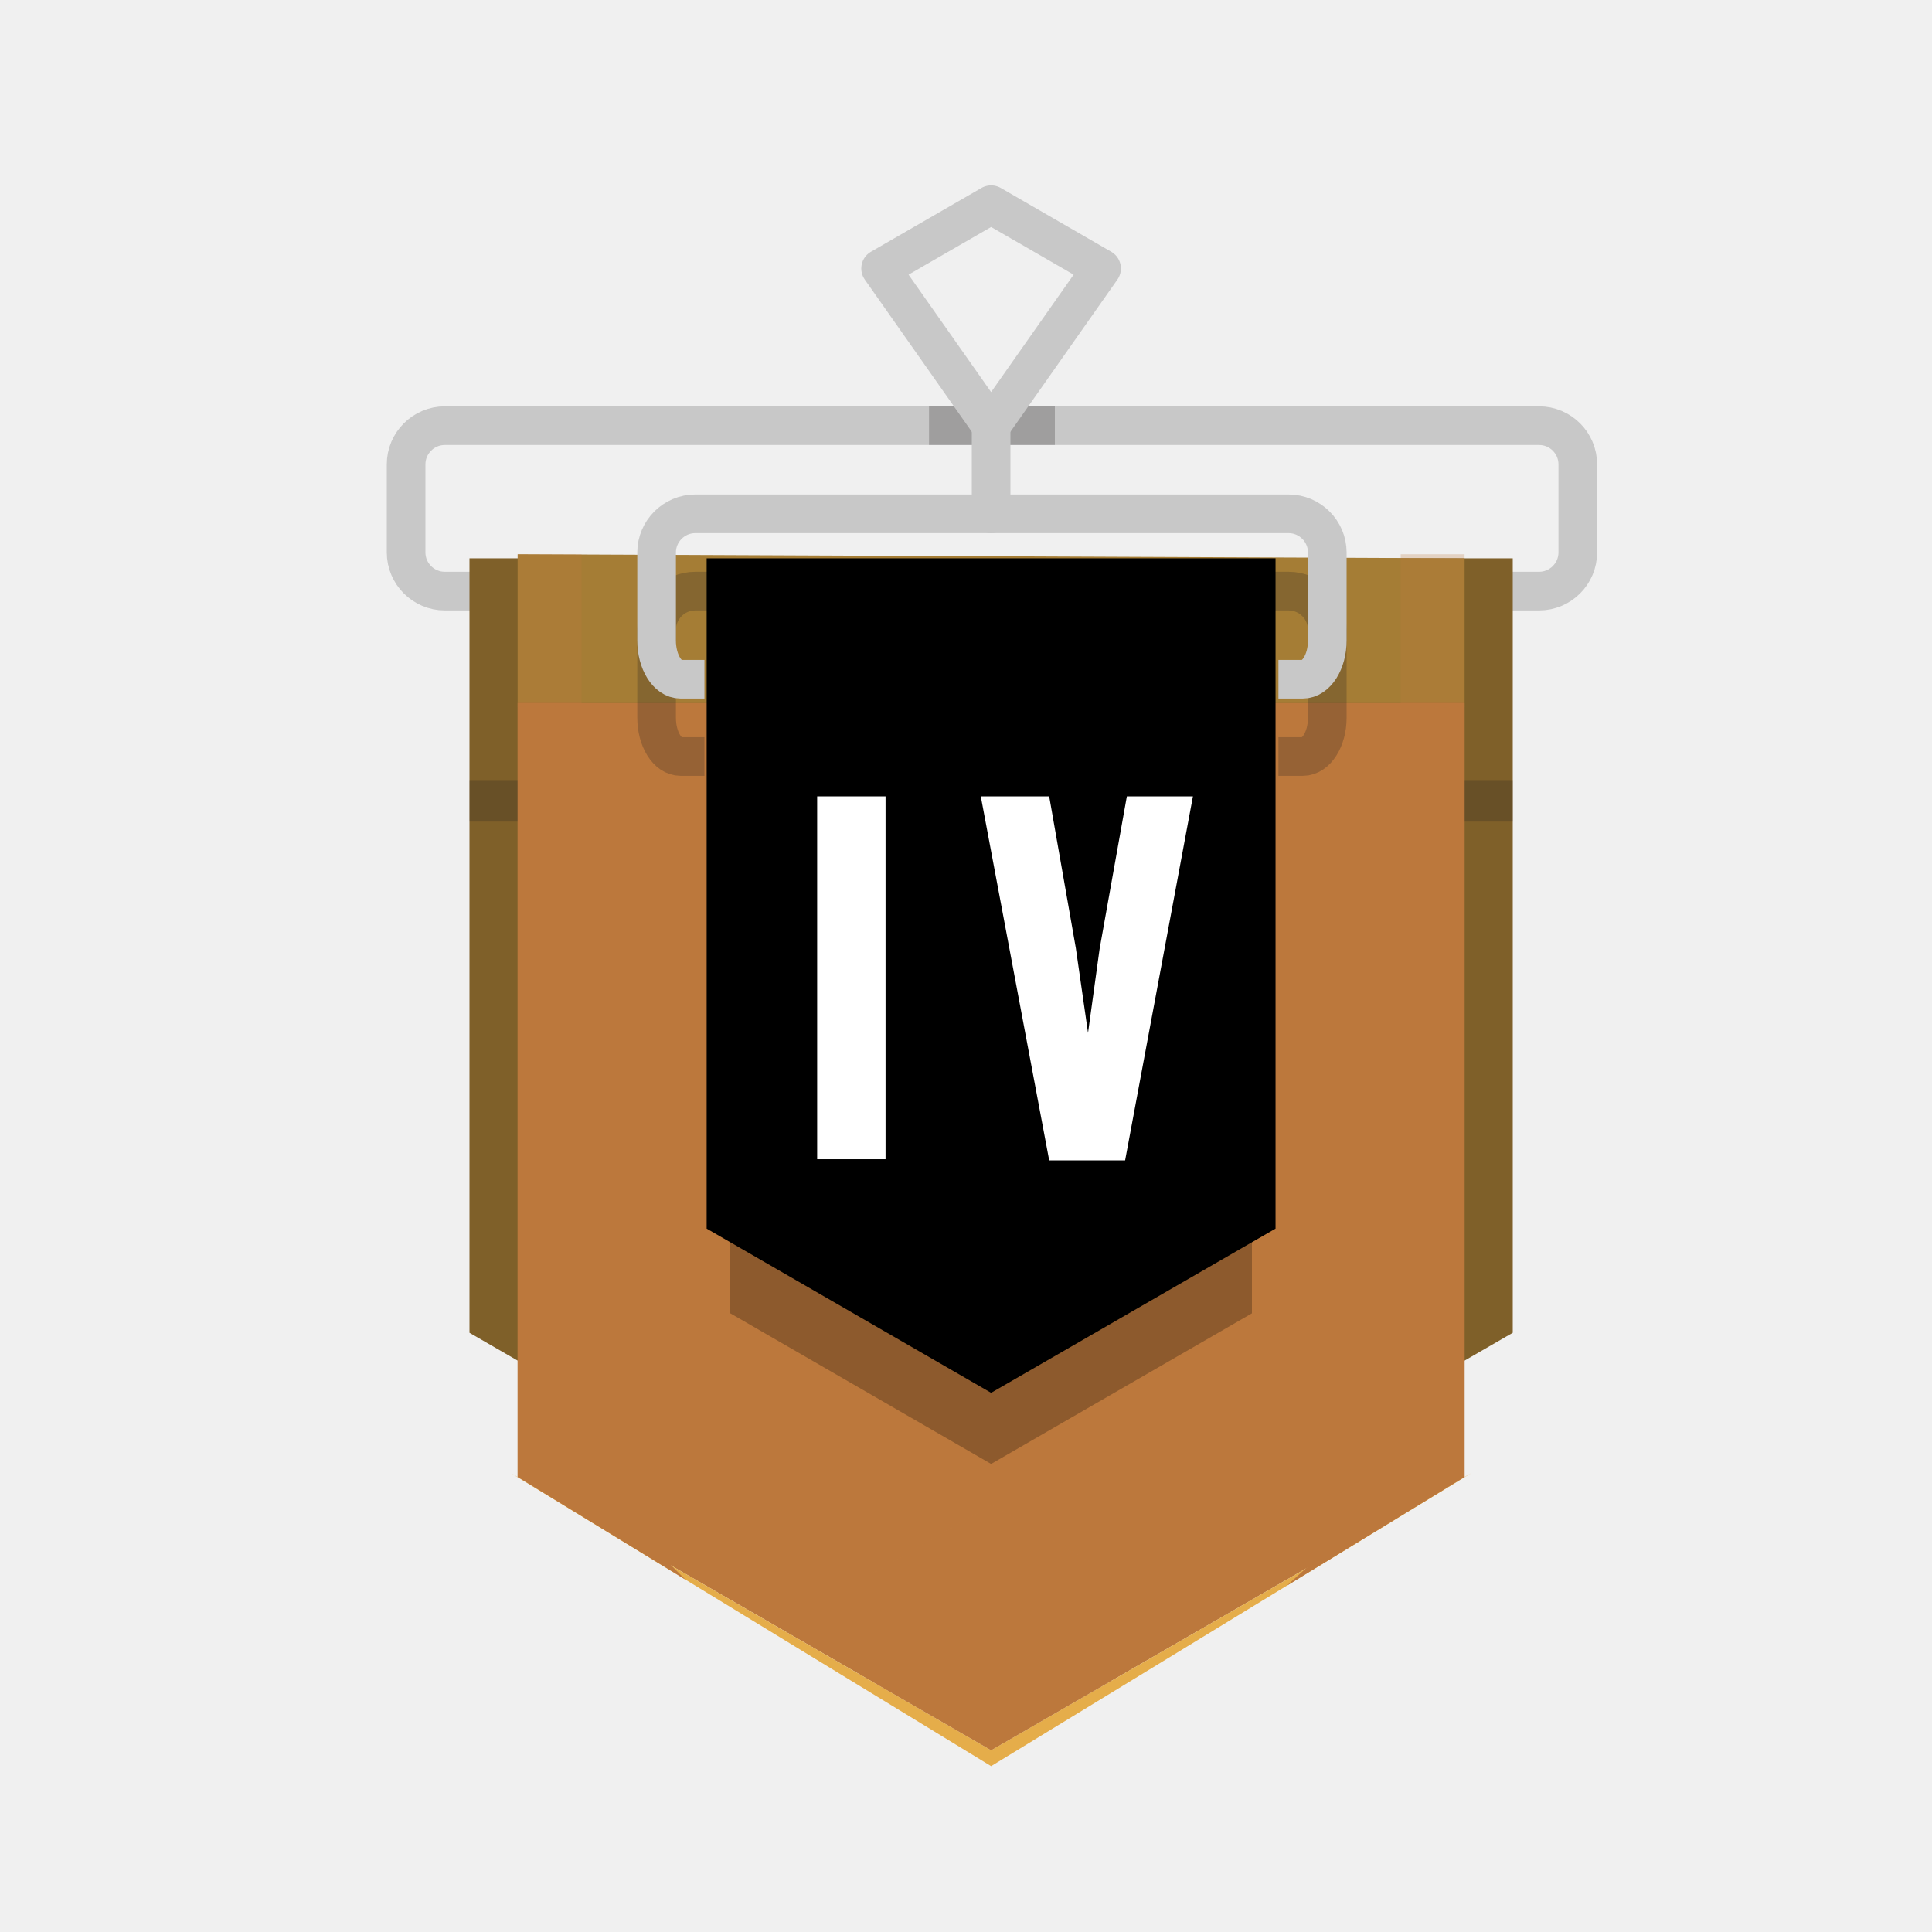
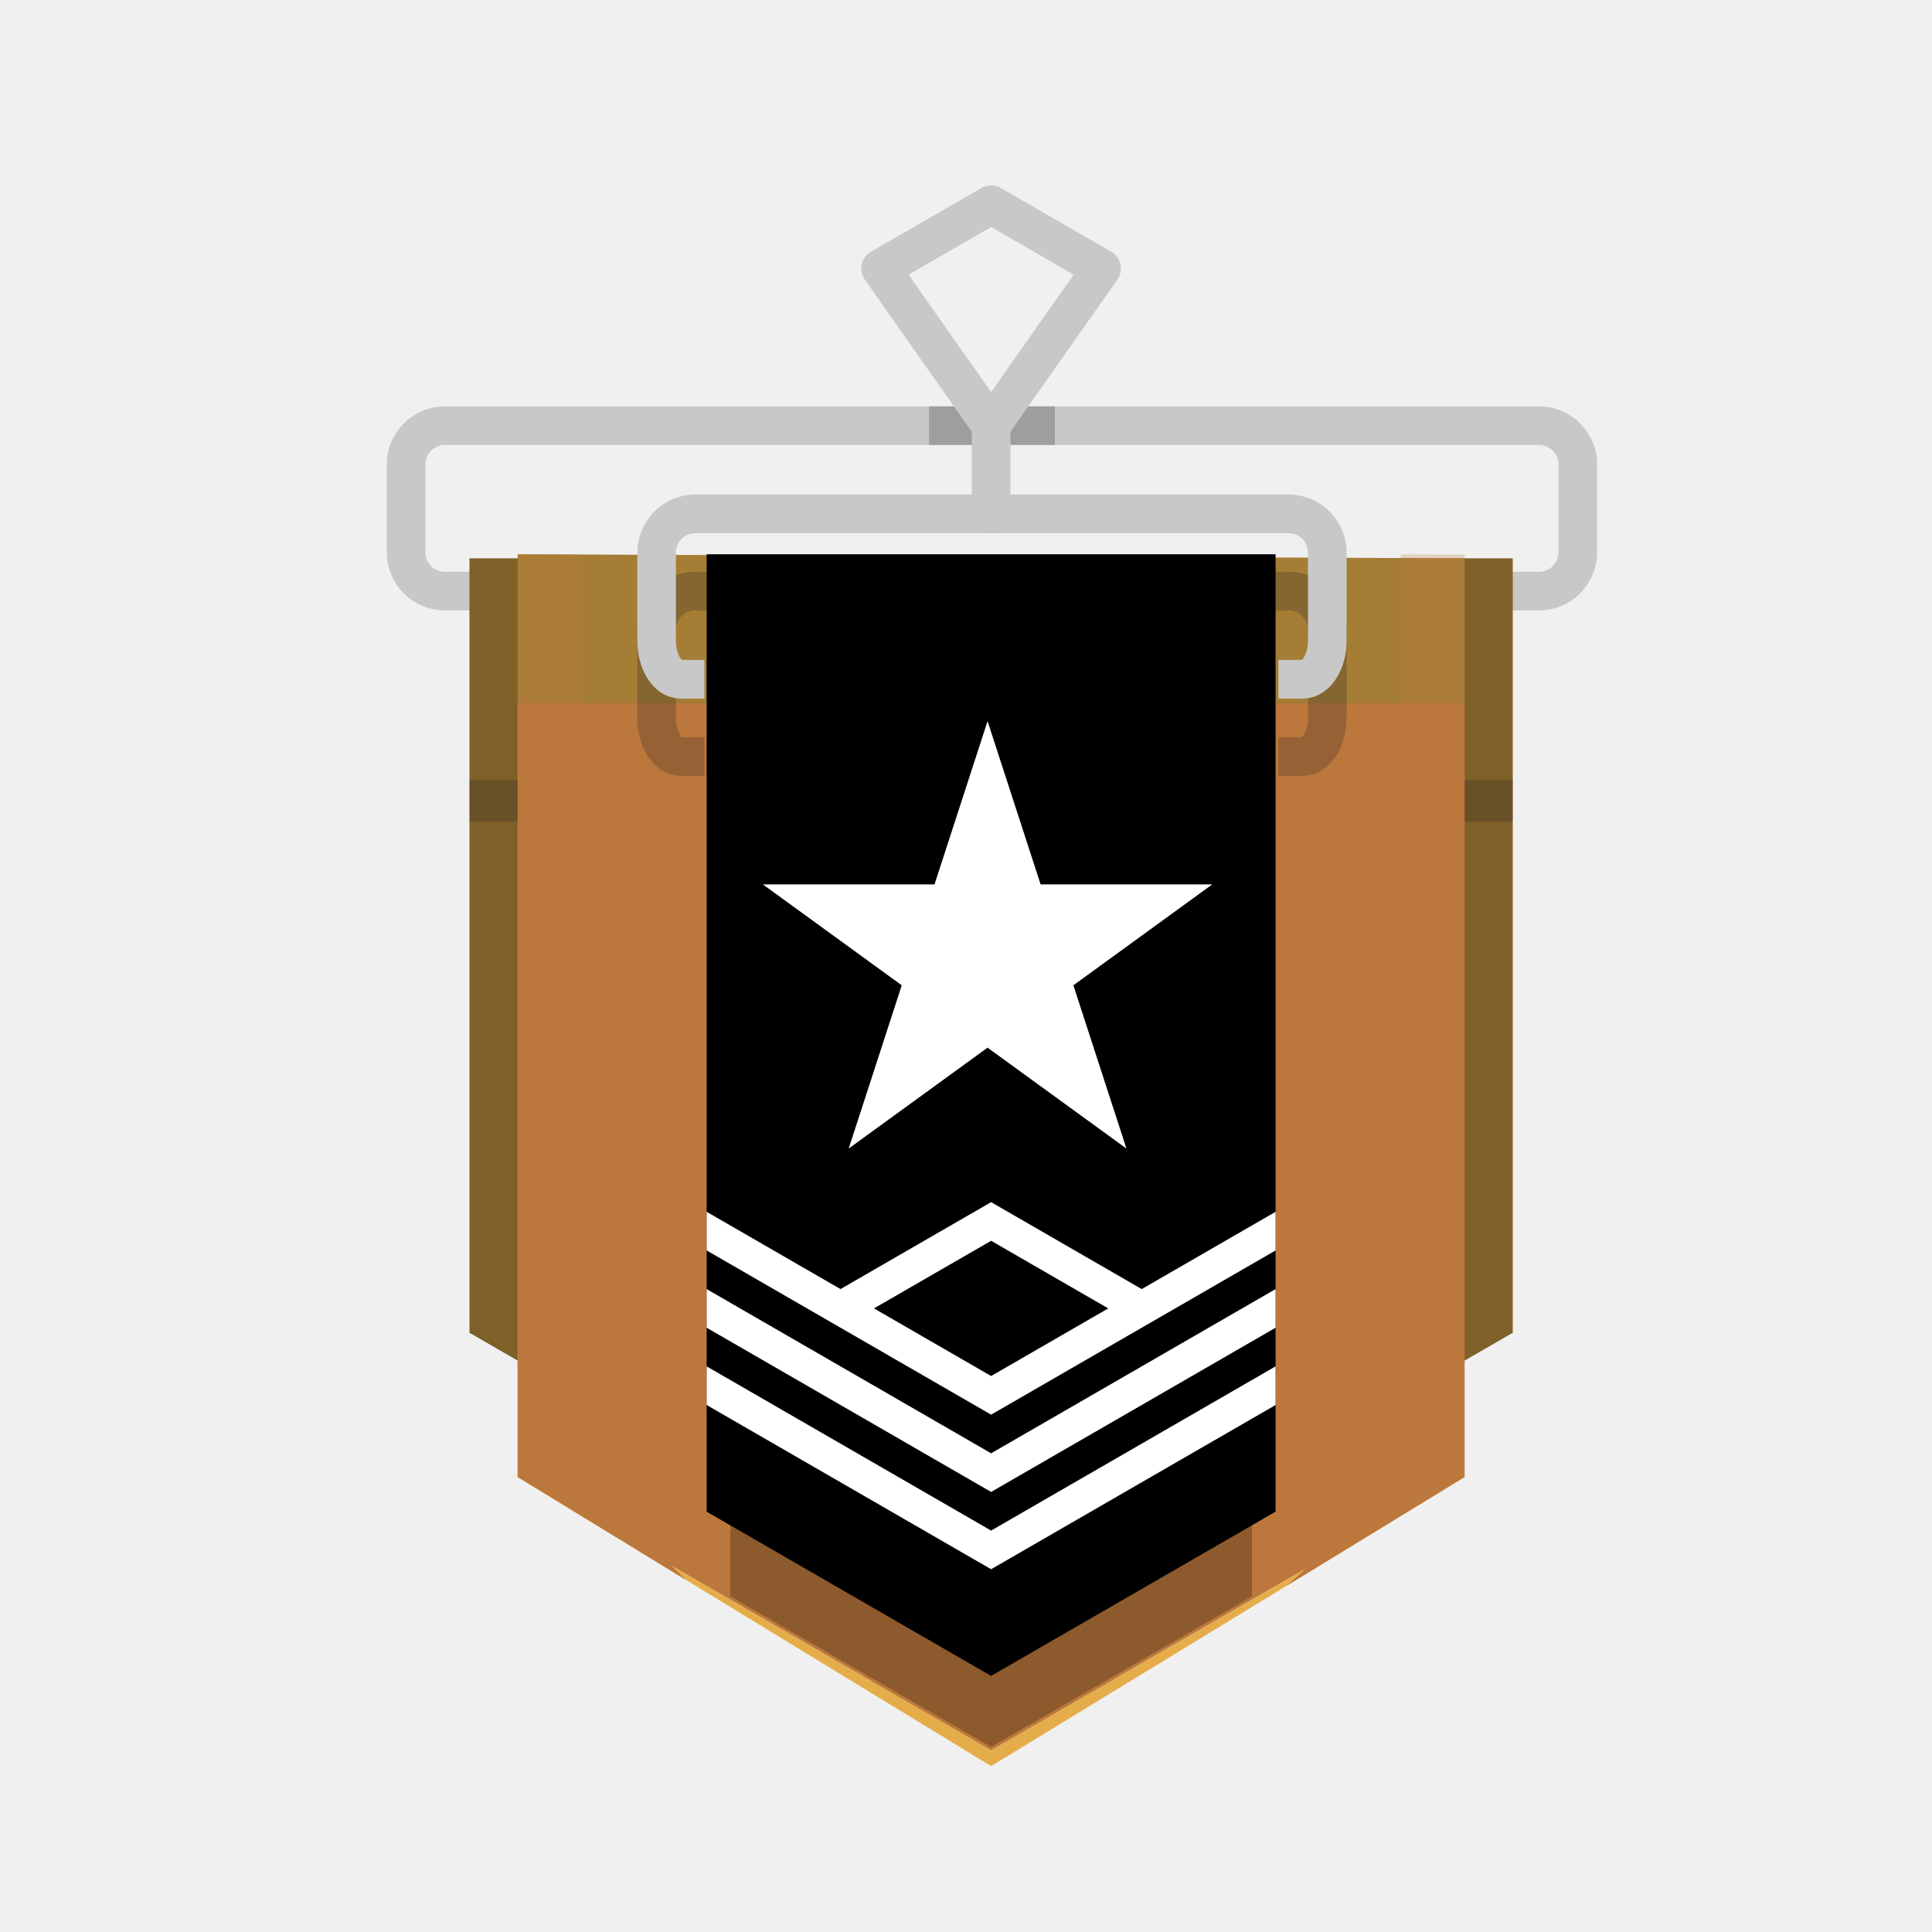
<svg xmlns="http://www.w3.org/2000/svg" xmlns:xlink="http://www.w3.org/1999/xlink" version="1.1" x="0px" y="0px" width="500px" height="500px" viewBox="0 0 500 500" enable-background="new 0 0 500 500" xml:space="preserve">
  <symbol id="League_x5F_Bronze_1_" viewBox="-250.5 -250.36 501 501">
    <polygon opacity="0" fill="#BC783C" points="173.2,-100.64 0,-200.64 -173.21,-100.64 -173.21,99.36 0,199.36 173.2,99.36  " />
    <g>
      <path fill="none" stroke="#C8C8C8" stroke-width="10" stroke-linecap="round" stroke-linejoin="round" stroke-miterlimit="10" d="    M141.83,99.36c5.5,0,10,4.5,10,10l0,22.81c0,5.5-4.5,10-10,10H-141.4c-5.5,0-10-4.5-10-10l0-22.81c0-5.5,4.5-10,10-10H141.83z" />
    </g>
    <polygon opacity="0" fill="none" stroke="#231F20" stroke-miterlimit="10" points="250,-249.86 -250,-249.86 -250,250.14    250,250.14  " />
    <polygon fill="#7F6029" points="-135,-92.59 0,-170.53 135,-92.59 135,107.84 -135,107.84  " />
    <polyline fill="#A57D35" points="122.53,107.84 122.53,70.38 -122.53,70.38 -122.53,108.9  " />
    <polygon fill="#BC783C" points="-122.53,-129.9 0,-200.64 122.53,-129.9 122.53,70.38 -122.53,70.38  " />
    <polygon opacity="0.25" fill="#231F20" points="-122.53,39.7 -135,39.7 -135,50.45 -122.53,50.45  " />
    <polygon opacity="0.25" fill="#231F20" points="135,39.7 122.53,39.7 122.53,50.45 135,50.45  " />
    <polygon fill="#E5AD4A" points="124.4,-128.82 0,-200.64 -124.41,-128.82 0,-204.74  " />
    <path fill="#BC783C" d="M-122.53-129.9l43.44-26.58L-106-129.59V70.38h-16.53V-129.9z M106,70.38v-201.72l-29.52-26.73l46.04,28.16   V70.38H106z" />
    <g>
      <g opacity="0.25">
        <path fill="none" stroke="#231F20" stroke-width="10" stroke-linejoin="round" stroke-miterlimit="10" d="M74.36,56.55     c0,0,2.84,0,6.32,0s6.32,4.5,6.32,10l0,22.81c0,5.5-4.5,10-10,10H-76.57c-5.5,0-10-4.5-10-10l0-22.81c0-5.5,2.79-10,6.19-10     s6.19,0,6.19,0" />
      </g>
      <g opacity="0.25">
        <line fill="none" stroke="#231F20" stroke-width="10" stroke-linejoin="round" stroke-miterlimit="10" x1="16.5" y1="142.17" x2="-16.07" y2="142.17" />
      </g>
      <line fill="none" stroke="#C8C8C8" stroke-width="10" stroke-linecap="round" stroke-linejoin="round" stroke-miterlimit="10" x1="0" y1="142.17" x2="0" y2="119.36" />
      <polygon fill="none" stroke="#C8C8C8" stroke-width="10" stroke-linecap="round" stroke-linejoin="round" stroke-miterlimit="10" points="    0,142.17 -28.6,182.85 0,199.36 28.59,182.85   " />
      <g>
        <path fill="none" stroke="#C8C8C8" stroke-width="10" stroke-linejoin="round" stroke-miterlimit="10" d="M74.36,76.55     c0,0,2.84,0,6.32,0s6.32,4.5,6.32,10l0,22.81c0,5.5-4.5,10-10,10H-76.57c-5.5,0-10-4.5-10-10l0-22.81c0-5.5,2.79-10,6.19-10     s6.19,0,6.19,0" />
      </g>
    </g>
    <path opacity="0.25" fill="#BC783C" d="M-106,69.46v39.44h-16.53V69.4 M122.53,69.4v39.5H106V69.12" />
    <polygon opacity="0.5" fill="#BC783C" points="-30.71,-154.88 0,-137.15 30.71,-154.88 30.71,-182.91 0,-200.64 -30.71,-182.91     " />
  </symbol>
-   <symbol id="Position_x5F_4" viewBox="-250.5 -250.5 501 501">
-     <polygon opacity="0.25" points="67.5,-87.55 67.5,37.03 0,37.03 -67.5,37.03 -67.5,-87.55 0,-126.53  " />
-     <polygon opacity="0" fill="none" stroke="#FF0000" stroke-width="10" stroke-miterlimit="10" points="-173.21,99.22 0,199.22    173.21,99.22 173.21,-100.78 0,-200.78 -173.21,-100.78  " />
-     <polygon opacity="0" fill="none" stroke="#FF0000" stroke-width="10" stroke-miterlimit="10" points="-142.03,-82.78 0,-0.78    142.03,-82.78 142.03,-82.78 0,-164.78 -142.03,-82.78  " />
+   <symbol id="Position_x5F_1_3_" viewBox="-250.5 -250.5 501 501">
+     <g opacity="0">
+       <polygon fill="none" stroke="#FF0000" stroke-width="0.25" stroke-miterlimit="10" points="-173.21,99.22 0,199.22 173.21,99.22     173.21,-100.78 0,-200.78 -173.21,-100.78   " />
+       <polygon fill="none" stroke="#FF0000" stroke-width="0.25" stroke-miterlimit="10" points="-142.03,-82.78 0,-0.78 142.03,-82.78     142.03,-82.78 0,-164.78 -142.03,-82.78   " />
+     </g>
    <polygon opacity="0" fill="none" stroke="#231F20" stroke-miterlimit="10" points="250,-250 -250,-250 -250,250 250,250  " />
    <g>
-       <polygon points="73.61,-65.63 73.61,107.84 0,107.84 -73.62,107.84 -73.62,-65.63 0,-108.13   " />
-       <g>
-         <path fill="#FFFFFF" d="M-45.02-47.67v93.9h17.7v-93.9H-45.02z" />
-         <path fill="#FFFFFF" d="M15.03-47.97l-17.7,94.2h17.7l6.9-39.3l3.15-21.9l3,21.75l7.05,39.45h17.1l-17.55-94.2H15.03z" />
-       </g>
+       <polygon opacity="0.25" points="67.5,-161.81 67.5,36.36 0,36.36 -67.5,36.36 -67.5,-161.81 0,-200.78   " />
+       <polygon points="73.62,-139.89 73.62,107.9 0,107.9 -73.62,107.9 -73.62,-139.89 0,-182.39   " />
+       <polygon fill="#FFFFFF" points="-0.92,64.7 12.81,22.45 57.23,22.45 21.29,-3.66 35.02,-45.91 -0.92,-19.8 -36.86,-45.91     -23.13,-3.66 -59.07,22.45 -14.65,22.45   " />
    </g>
-     <polygon fill="none" points="135,99.25 0,99.36 -135,99.25 -135,-122.84 0,-200.78 135,-122.84  " />
+     <polygon fill="#FFFFFF" points="-73.62,-102.28 0,-144.78 73.62,-102.28 73.62,-112.28 0,-154.78 -73.62,-112.28  " />
+     <polygon fill="#FFFFFF" points="-73.62,-82.28 0,-124.78 73.62,-82.28 73.62,-92.28 0,-134.78 -73.62,-92.28  " />
+     <polygon fill="#FFFFFF" points="-73.62,-62.28 0,-104.78 73.62,-62.28 73.62,-72.28 0,-114.78 -73.62,-72.28  " />
+     <polygon fill="#FFFFFF" points="38.98,-92.28 0,-69.78 -38.98,-92.28 -38.98,-82.28 0,-59.78 38.98,-82.28  " />
  </symbol>
  <symbol id="base" viewBox="-251.5 -251.36 503 503">
    <polygon fill="none" stroke="#231F20" stroke-width="3" stroke-miterlimit="10" points="250,-249.86 -250,-249.86 -250,250.14    250,250.14  " />
    <line fill="none" stroke="#231F20" stroke-width="3" stroke-miterlimit="10" x1="-250" y1="250.14" x2="250" y2="-249.86" />
    <line fill="none" stroke="#231F20" stroke-width="3" stroke-miterlimit="10" x1="250" y1="250.14" x2="-250" y2="-249.86" />
    <polygon fill="none" stroke="#FF0000" stroke-width="10" stroke-miterlimit="10" points="-173.21,99.36 0,199.36 173.21,99.36    173.21,-100.64 0,-200.64 -173.21,-100.64  " />
  </symbol>
  <g id="Layer_1" display="none">
</g>
  <g id="_x5B_HBE_x5D__-_Bg" display="none">
-     <rect x="-54.6" y="-738.05" display="inline" fill="#3A3A3A" width="2615.48" height="4079.18" />
+     <rect x="-2055.66" y="-738.05" display="inline" fill="#3A3A3A" width="2615.48" height="4079.18" />
  </g>
  <g id="_x5B_HBE_x5D__-_Struct" display="none">
    <g id="League_x5F_Bronze" display="inline">
	</g>
-     <use xlink:href="#base" width="503" height="503" id="XMLID_5_" x="-251.5" y="-251.36" transform="matrix(1 0 0 -1 256.5 252.335)" display="inline" overflow="visible" />
+     <use xlink:href="#base" width="503" height="503" id="XMLID_8_" x="-251.5" y="-251.36" transform="matrix(1 0 0 -1 256.5 252.334)" display="inline" overflow="visible" />
  </g>
  <g id="Bases">
    <g id="League_x5F_Diamond_x5F_Small">
      <g id="League_x5F_Diamond">
		</g>
    </g>
  </g>
  <g id="Compound">
    <g id="Rank_x5F_Copper_x5F_4_x5F_Small_1_">
      <g id="Rank_x5F_Copper_x5F_4_2_">
		</g>
    </g>
    <g id="Rank_x5F_Copper_x5F_4_x5F_Small_2_">
      <g id="Rank_x5F_Copper_x5F_4_3_">
		</g>
    </g>
    <g id="Rank_x5F_Copper_x5F_4_5_">
      <g id="League_x5F_Copper">
		</g>
    </g>
    <g id="Rank_x5F_Copper_x5F_4_x5F_Small_4_">
      <g id="Rank_x5F_Copper_x5F_4_6_">
		</g>
    </g>
    <g id="Rank_x5F_Copper_x5F_4_x5F_Small_3_">
      <g id="Rank_x5F_Copper_x5F_4_4_">
		</g>
    </g>
    <g id="Rank_x5F_Copper_x5F_4_x5F_Small">
      <g id="Rank_x5F_Copper_x5F_4">
		</g>
    </g>
    <g id="Position_x5F_1_x5F_Small">
      <g id="Position_x5F_1_1_">
		</g>
    </g>
    <g id="Rank_x5F_Copper_x5F_3">
	</g>
    <g id="Rank_x5F_Copper_x5F_2">
	</g>
    <g id="Rank_x5F_Copper_x5F_1">
	</g>
    <g id="Rank_x5F_Bronze_x5F_4">
-       <use xlink:href="#League_x5F_Bronze_1_" width="501" height="501" id="XMLID_123_" x="-250.5" y="-250.36" transform="matrix(1 0 0 -1 256.5 252.335)" overflow="visible" />
-       <use xlink:href="#Position_x5F_4" width="501" height="501" id="XMLID_31_" x="-250.5" y="-250.5" transform="matrix(1 0 0 -1 256.5 252.335)" overflow="visible" />
-     </g>
+ 	</g>
    <g id="Rank_x5F_Bronze_x5F_3">
	</g>
    <g id="Rank_x5F_Bronze_x5F_2">
	</g>
    <g id="Rank_x5F_Bronze_x5F_1">
- 	</g>
+       <use xlink:href="#League_x5F_Bronze_1_" width="501" height="501" x="-250.5" y="-250.36" transform="matrix(1 0 0 -1 256.5 252.334)" overflow="visible" />
+       <use xlink:href="#Position_x5F_1_3_" width="501" height="501" x="-250.5" y="-250.5" transform="matrix(1 0 0 -1 256.5 251.334)" overflow="visible" />
+     </g>
    <g id="Rank_x5F_Silver_x5F_4">
	</g>
    <g id="Rank_x5F_Silver_x5F_3">
	</g>
    <g id="Rank_x5F_Silver_x5F_2">
	</g>
    <g id="Rank_x5F_Silver_x5F_1">
	</g>
    <g id="Rank_x5F_Gold_x5F_4">
	</g>
    <g id="Rank_x5F_Gold_x5F_3">
	</g>
    <g id="Rank_x5F_Gold_x5F_2">
	</g>
    <g id="Rank_x5F_Gold_x5F_1">
	</g>
    <g id="Rank_x5F_Platinum_x5F_4">
	</g>
    <g id="Rank_x5F_Platinum_x5F_3">
	</g>
    <g id="Rank_x5F_Platinum_x5F_2">
	</g>
    <g id="Rank_x5F_Platinum_x5F_1">
      <g id="Position_x5F_1">
		</g>
    </g>
  </g>
</svg>
